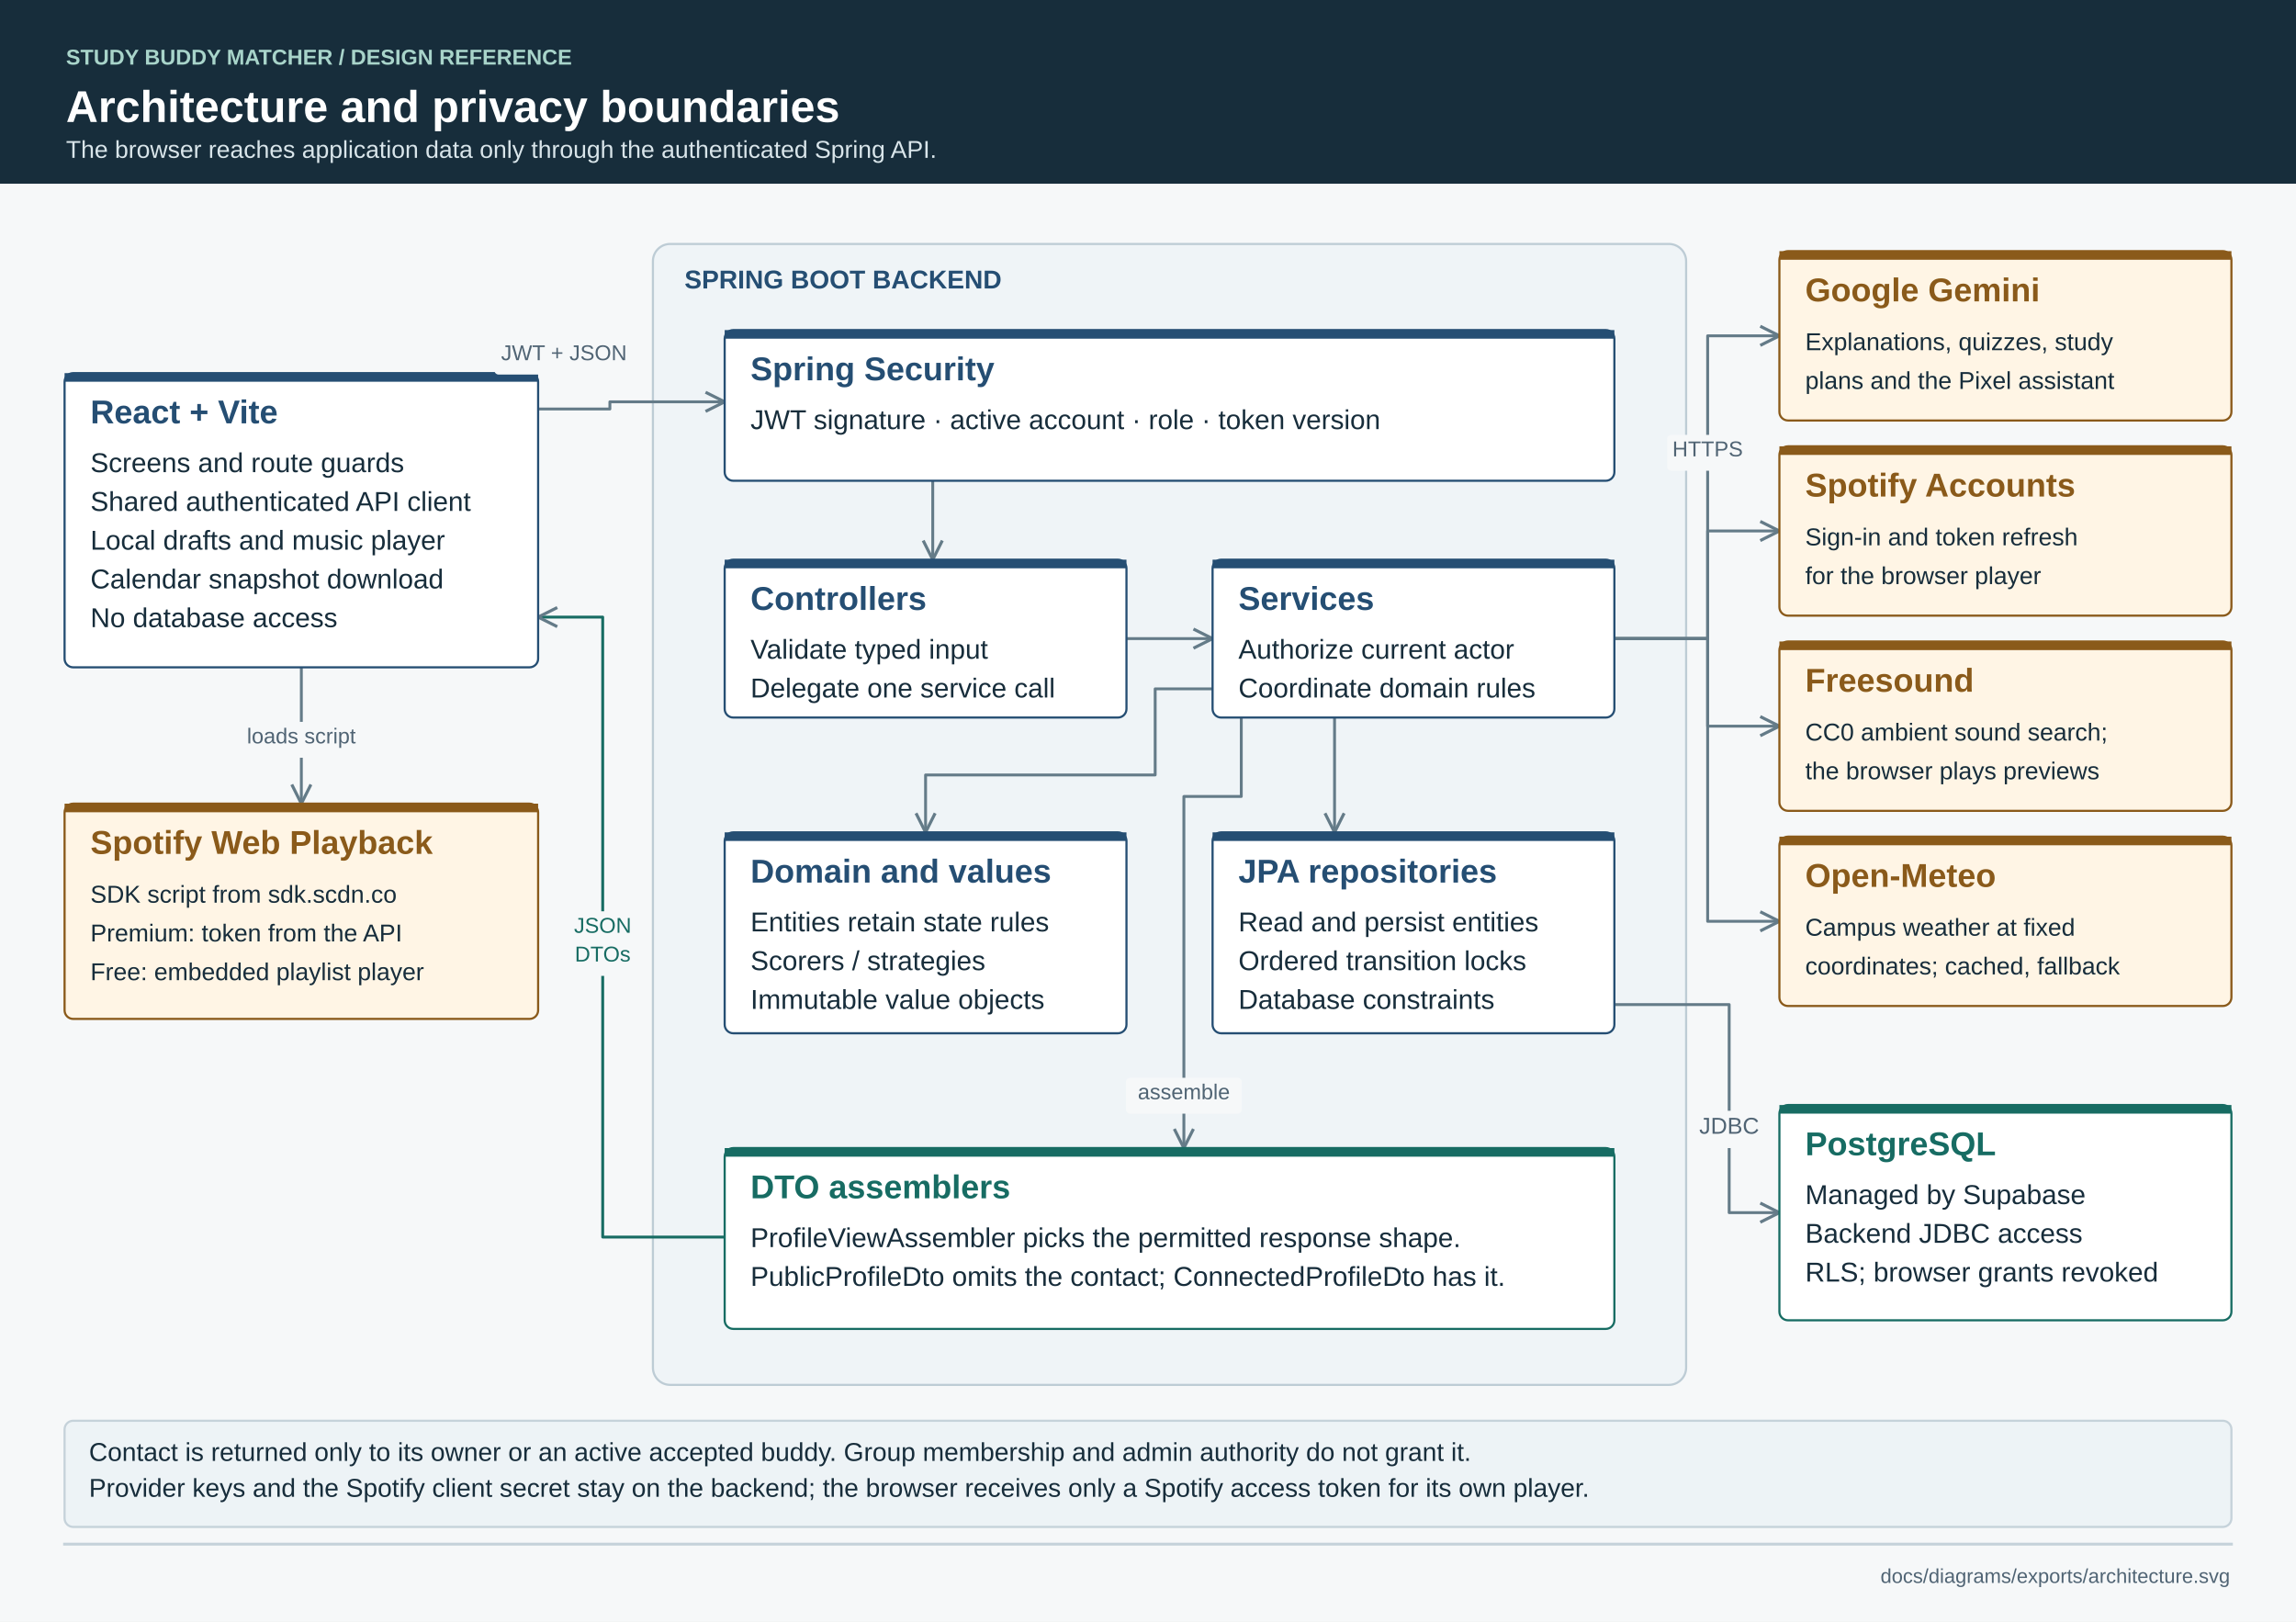
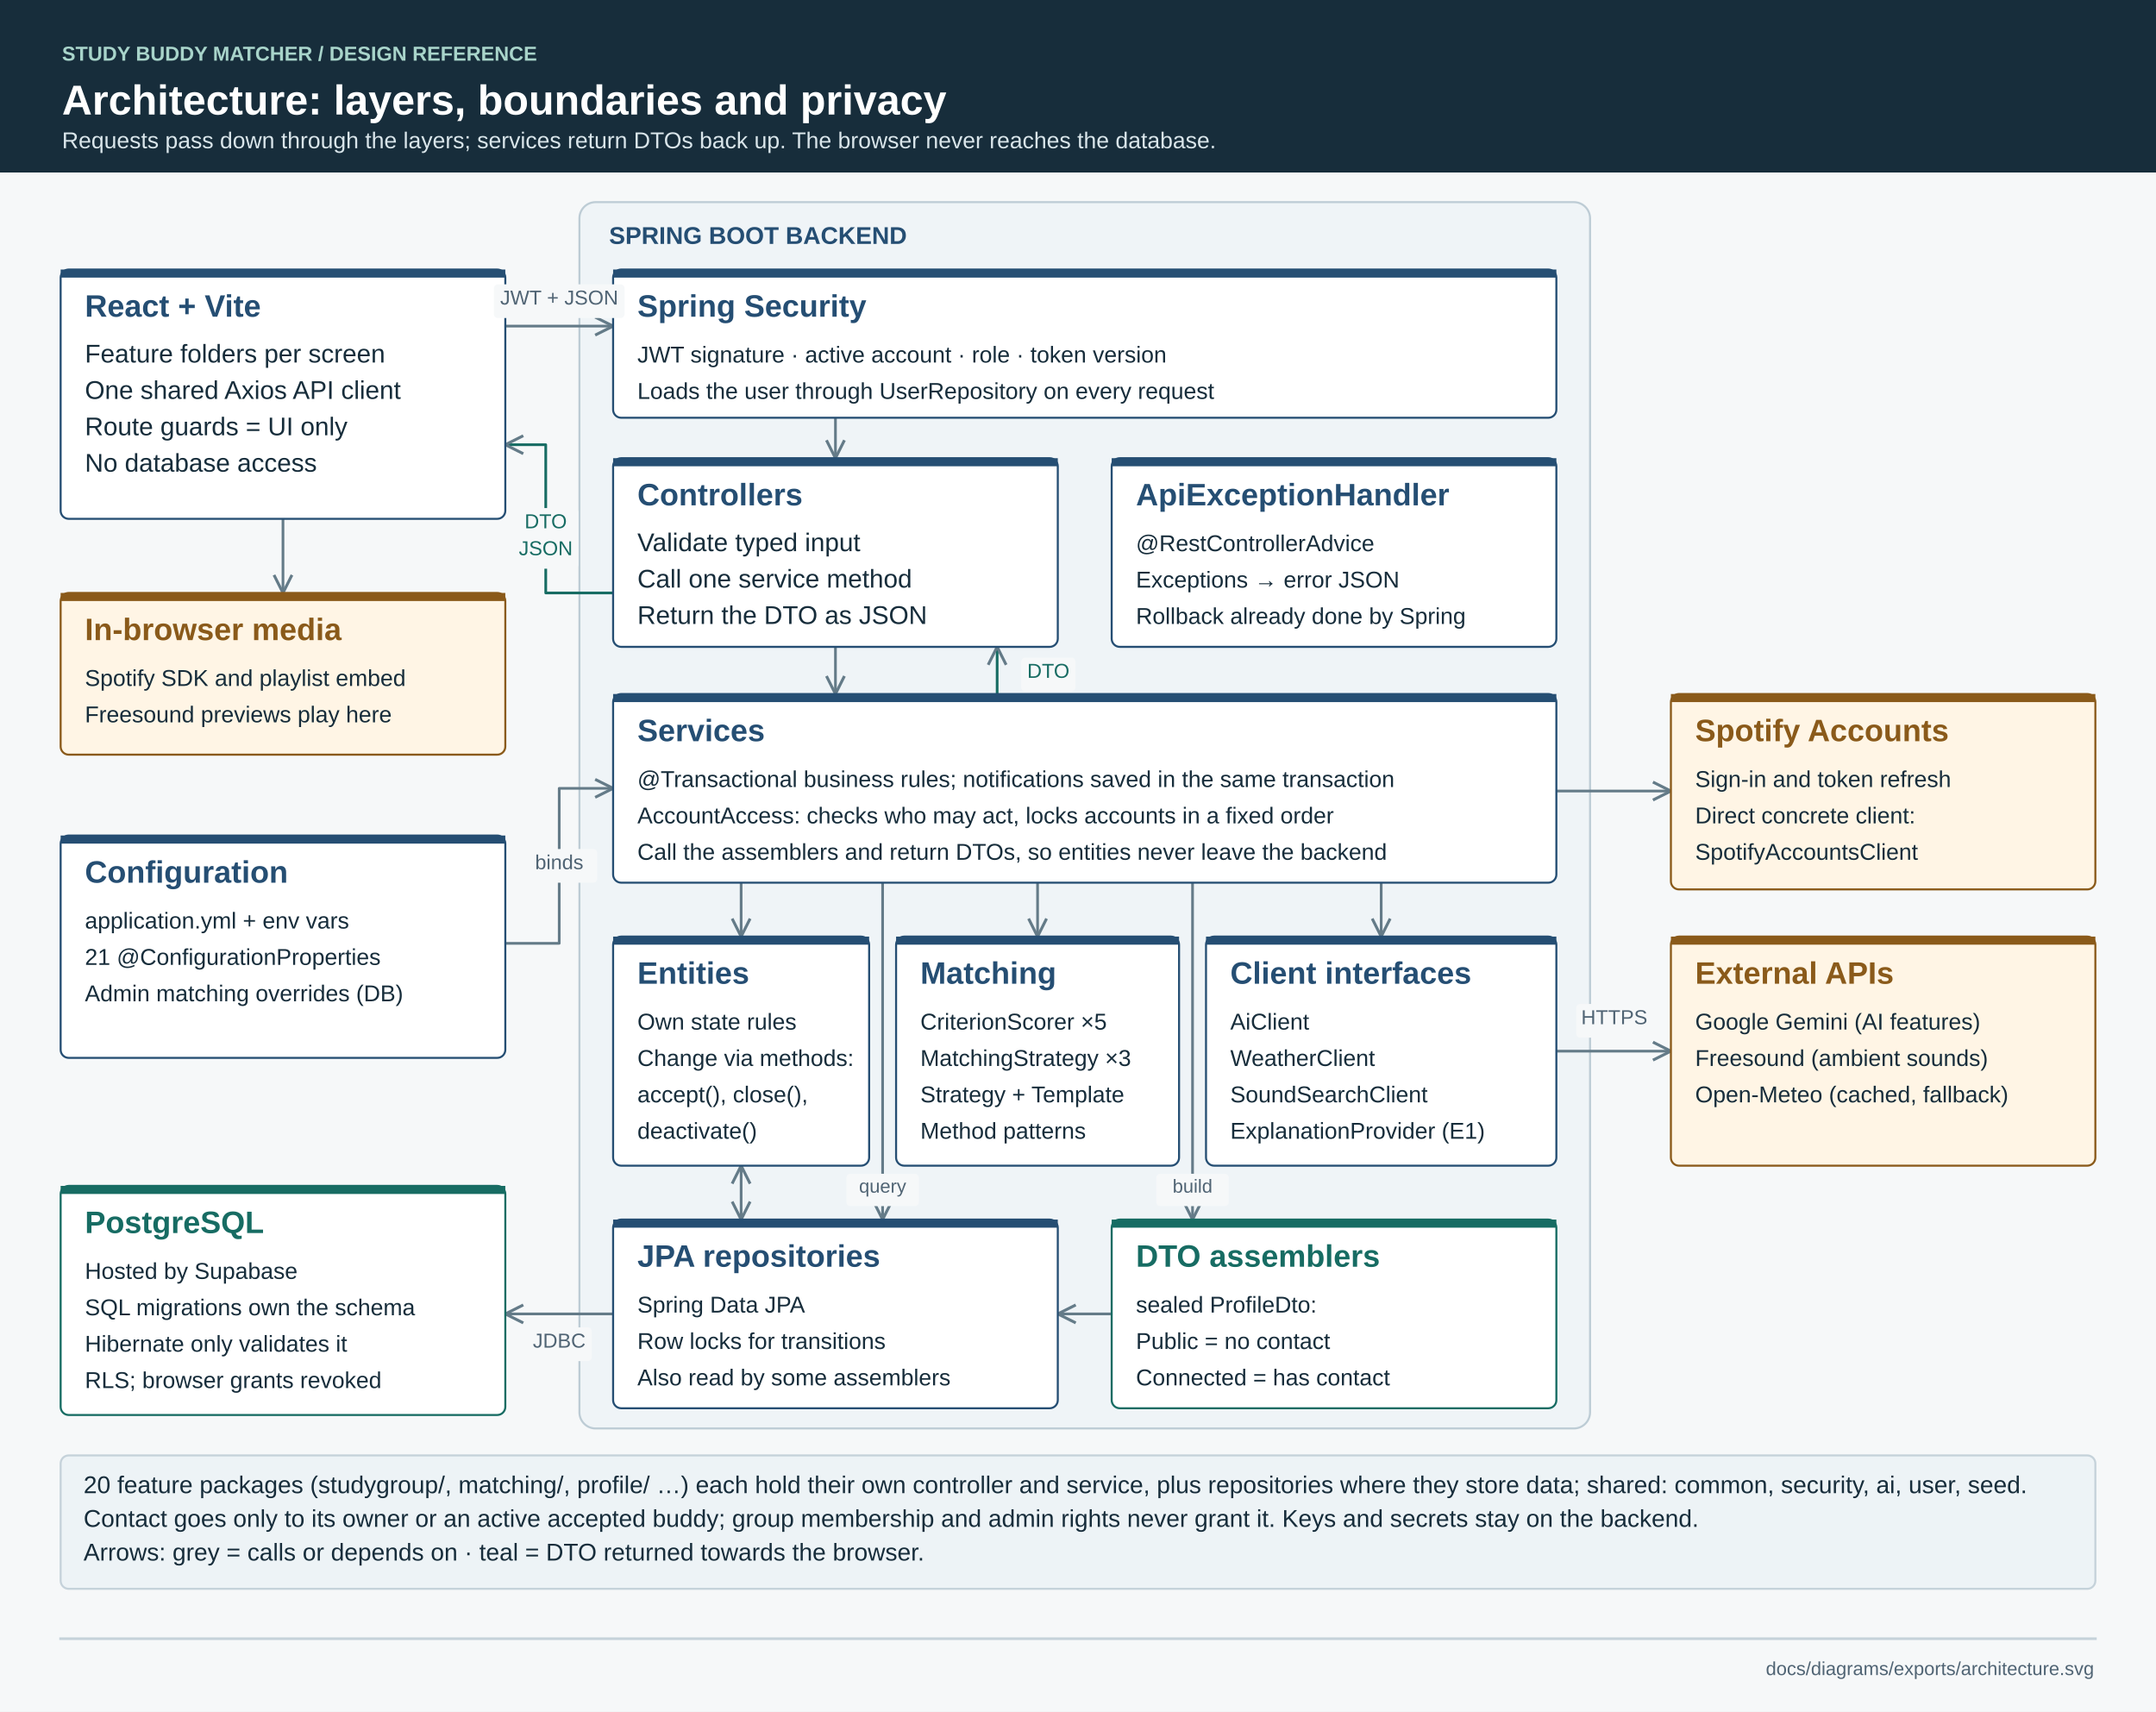
- <svg xmlns="http://www.w3.org/2000/svg" width="1600" height="1130" viewBox="0 0 1600 1130" role="img" aria-labelledby="title description">
+ <svg xmlns="http://www.w3.org/2000/svg" width="1600" height="1270" viewBox="0 0 1600 1270" role="img" aria-labelledby="title description">
  <defs>
    <marker id="arrow" viewBox="0 0 12 12" refX="11" refY="6" markerWidth="8" markerHeight="8" orient="auto-start-reverse">
      <path d="M 1 1 L 11 6 L 1 11" fill="none" stroke="#647b88" stroke-width="1.6" />
    </marker>
    <marker id="triangle" viewBox="0 0 14 14" refX="13" refY="7" markerWidth="12" markerHeight="12" orient="auto-start-reverse">
      <path d="M 1 1 L 13 7 L 1 13 Z" fill="white" stroke="#647b88" stroke-width="1.4" />
    </marker>
    <marker id="diamond" viewBox="0 0 16 12" refX="1" refY="6" markerWidth="13" markerHeight="10" orient="auto-start-reverse">
      <path d="M 1 6 L 8 1 L 15 6 L 8 11 Z" fill="#647b88" stroke="#647b88" />
    </marker>
  </defs>
  <g font-family="Tahoma, Verdana, Arial, sans-serif">
-     <rect x="0" y="0" width="1600" height="1130" rx="0" fill="#f6f8f9" stroke="none" stroke-width="1.5" />
+     <rect x="0" y="0" width="1600" height="1270" rx="0" fill="#f6f8f9" stroke="none" stroke-width="1.5" />
    <rect x="0" y="0" width="1600" height="128" rx="0" fill="#172d3b" stroke="none" stroke-width="1.5" />
-     <rect x="455" y="170" width="720" height="795" rx="12" fill="#eff4f7" stroke="#bdccd5" stroke-width="1.5" />
-     <polyline points="44,1076 1556,1076" fill="none" stroke="#c5d2da" stroke-width="2" stroke-linejoin="round" />
-     <polyline points="1125,445 1190,445 1190,234 1240,234" fill="none" stroke="#647b88" stroke-width="2" stroke-linejoin="round" marker-end="url(#arrow)" />
-     <polyline points="1125,445 1190,445 1190,370 1240,370" fill="none" stroke="#647b88" stroke-width="2" stroke-linejoin="round" marker-end="url(#arrow)" />
-     <polyline points="1125,445 1190,445 1190,506 1240,506" fill="none" stroke="#647b88" stroke-width="2" stroke-linejoin="round" marker-end="url(#arrow)" />
-     <polyline points="1125,445 1190,445 1190,642 1240,642" fill="none" stroke="#647b88" stroke-width="2" stroke-linejoin="round" marker-end="url(#arrow)" />
-     <polyline points="375,285 425,285 425,280 505,280" fill="none" stroke="#647b88" stroke-width="2" stroke-linejoin="round" marker-end="url(#arrow)" />
-     <polyline points="210,465 210,560" fill="none" stroke="#647b88" stroke-width="2" stroke-linejoin="round" marker-end="url(#arrow)" />
-     <polyline points="650,335 650,390" fill="none" stroke="#647b88" stroke-width="2" stroke-linejoin="round" marker-end="url(#arrow)" />
-     <polyline points="785,445 845,445" fill="none" stroke="#647b88" stroke-width="2" stroke-linejoin="round" marker-end="url(#arrow)" />
-     <polyline points="930,500 930,580" fill="none" stroke="#647b88" stroke-width="2" stroke-linejoin="round" marker-end="url(#arrow)" />
-     <polyline points="845,480 805,480 805,540 645,540 645,580" fill="none" stroke="#647b88" stroke-width="2" stroke-linejoin="round" marker-end="url(#arrow)" />
-     <polyline points="1125,700 1205,700 1205,845 1240,845" fill="none" stroke="#647b88" stroke-width="2" stroke-linejoin="round" marker-end="url(#arrow)" />
-     <polyline points="865,500 865,555 825,555 825,800" fill="none" stroke="#647b88" stroke-width="2" stroke-linejoin="round" marker-end="url(#arrow)" />
-     <polyline points="505,862 420,862 420,430 375,430" fill="none" stroke="#176c63" stroke-width="2" stroke-linejoin="round" marker-end="url(#arrow)" />
-     <rect x="45" y="260" width="330" height="205" rx="6" fill="white" stroke="#254e73" stroke-width="1.5" data-node="box" />
-     <rect x="45" y="260" width="330" height="6" rx="0" fill="#254e73" stroke="none" stroke-width="1.5" />
-     <rect x="45" y="560" width="330" height="150" rx="6" fill="#fff5e5" stroke="#8a5a1a" stroke-width="1.5" data-node="box" />
-     <rect x="45" y="560" width="330" height="6" rx="0" fill="#8a5a1a" stroke="none" stroke-width="1.5" />
-     <rect x="505" y="230" width="620" height="105" rx="6" fill="white" stroke="#254e73" stroke-width="1.5" data-node="box" />
-     <rect x="505" y="230" width="620" height="6" rx="0" fill="#254e73" stroke="none" stroke-width="1.5" />
-     <rect x="505" y="390" width="280" height="110" rx="6" fill="white" stroke="#254e73" stroke-width="1.5" data-node="box" />
-     <rect x="505" y="390" width="280" height="6" rx="0" fill="#254e73" stroke="none" stroke-width="1.5" />
-     <rect x="845" y="390" width="280" height="110" rx="6" fill="white" stroke="#254e73" stroke-width="1.5" data-node="box" />
-     <rect x="845" y="390" width="280" height="6" rx="0" fill="#254e73" stroke="none" stroke-width="1.5" />
-     <rect x="505" y="580" width="280" height="140" rx="6" fill="white" stroke="#254e73" stroke-width="1.5" data-node="box" />
-     <rect x="505" y="580" width="280" height="6" rx="0" fill="#254e73" stroke="none" stroke-width="1.5" />
-     <rect x="845" y="580" width="280" height="140" rx="6" fill="white" stroke="#254e73" stroke-width="1.5" data-node="box" />
-     <rect x="845" y="580" width="280" height="6" rx="0" fill="#254e73" stroke="none" stroke-width="1.5" />
-     <rect x="505" y="800" width="620" height="126" rx="6" fill="white" stroke="#176c63" stroke-width="1.5" data-node="box" />
-     <rect x="505" y="800" width="620" height="6" rx="0" fill="#176c63" stroke="none" stroke-width="1.5" />
-     <rect x="1240" y="175" width="315" height="118" rx="6" fill="#fff5e5" stroke="#8a5a1a" stroke-width="1.5" data-node="box" />
-     <rect x="1240" y="175" width="315" height="6" rx="0" fill="#8a5a1a" stroke="none" stroke-width="1.5" />
-     <rect x="1240" y="311" width="315" height="118" rx="6" fill="#fff5e5" stroke="#8a5a1a" stroke-width="1.5" data-node="box" />
-     <rect x="1240" y="311" width="315" height="6" rx="0" fill="#8a5a1a" stroke="none" stroke-width="1.5" />
-     <rect x="1240" y="447" width="315" height="118" rx="6" fill="#fff5e5" stroke="#8a5a1a" stroke-width="1.5" data-node="box" />
-     <rect x="1240" y="447" width="315" height="6" rx="0" fill="#8a5a1a" stroke="none" stroke-width="1.5" />
-     <rect x="1240" y="583" width="315" height="118" rx="6" fill="#fff5e5" stroke="#8a5a1a" stroke-width="1.5" data-node="box" />
-     <rect x="1240" y="583" width="315" height="6" rx="0" fill="#8a5a1a" stroke="none" stroke-width="1.5" />
-     <rect x="1240" y="770" width="315" height="150" rx="6" fill="white" stroke="#176c63" stroke-width="1.5" data-node="box" />
-     <rect x="1240" y="770" width="315" height="6" rx="0" fill="#176c63" stroke="none" stroke-width="1.5" />
-     <rect x="45" y="990" width="1510" height="74" rx="6" fill="#edf3f6" stroke="#c5d2da" stroke-width="1.5" />
+     <rect x="430" y="150" width="750" height="910" rx="12" fill="#eff4f7" stroke="#bdccd5" stroke-width="1.5" />
+     <polyline points="44,1216 1556,1216" fill="none" stroke="#c5d2da" stroke-width="2" stroke-linejoin="round" />
+     <polyline points="375,242 455,242" fill="none" stroke="#647b88" stroke-width="2" stroke-linejoin="round" marker-end="url(#arrow)" />
+     <polyline points="620,310 620,340" fill="none" stroke="#647b88" stroke-width="2" stroke-linejoin="round" marker-end="url(#arrow)" />
+     <polyline points="620,480 620,515" fill="none" stroke="#647b88" stroke-width="2" stroke-linejoin="round" marker-end="url(#arrow)" />
+     <polyline points="550,655 550,695" fill="none" stroke="#647b88" stroke-width="2" stroke-linejoin="round" marker-end="url(#arrow)" />
+     <polyline points="770,655 770,695" fill="none" stroke="#647b88" stroke-width="2" stroke-linejoin="round" marker-end="url(#arrow)" />
+     <polyline points="1025,655 1025,695" fill="none" stroke="#647b88" stroke-width="2" stroke-linejoin="round" marker-end="url(#arrow)" />
+     <polyline points="655,655 655,905" fill="none" stroke="#647b88" stroke-width="2" stroke-linejoin="round" marker-end="url(#arrow)" />
+     <polyline points="885,655 885,905" fill="none" stroke="#647b88" stroke-width="2" stroke-linejoin="round" marker-end="url(#arrow)" />
+     <polyline points="550,865 550,905" fill="none" stroke="#647b88" stroke-width="2" stroke-linejoin="round" marker-end="url(#arrow)" marker-start="url(#arrow)" />
+     <polyline points="825,975 785,975" fill="none" stroke="#647b88" stroke-width="2" stroke-linejoin="round" marker-end="url(#arrow)" />
+     <polyline points="455,975 375,975" fill="none" stroke="#647b88" stroke-width="2" stroke-linejoin="round" marker-end="url(#arrow)" />
+     <polyline points="375,700 415,700 415,585 455,585" fill="none" stroke="#647b88" stroke-width="2" stroke-linejoin="round" marker-end="url(#arrow)" />
+     <polyline points="210,385 210,440" fill="none" stroke="#647b88" stroke-width="2" stroke-linejoin="round" marker-end="url(#arrow)" />
+     <polyline points="1155,587 1240,587" fill="none" stroke="#647b88" stroke-width="2" stroke-linejoin="round" marker-end="url(#arrow)" />
+     <polyline points="1155,780 1240,780" fill="none" stroke="#647b88" stroke-width="2" stroke-linejoin="round" marker-end="url(#arrow)" />
+     <polyline points="740,515 740,480" fill="none" stroke="#176c63" stroke-width="2" stroke-linejoin="round" marker-end="url(#arrow)" />
+     <polyline points="455,440 405,440 405,330 375,330" fill="none" stroke="#176c63" stroke-width="2" stroke-linejoin="round" marker-end="url(#arrow)" />
+     <rect x="45" y="200" width="330" height="185" rx="6" fill="white" stroke="#254e73" stroke-width="1.5" data-node="box" />
+     <rect x="45" y="200" width="330" height="6" rx="0" fill="#254e73" stroke="none" stroke-width="1.5" />
+     <rect x="45" y="440" width="330" height="120" rx="6" fill="#fff5e5" stroke="#8a5a1a" stroke-width="1.5" data-node="box" />
+     <rect x="45" y="440" width="330" height="6" rx="0" fill="#8a5a1a" stroke="none" stroke-width="1.5" />
+     <rect x="45" y="620" width="330" height="165" rx="6" fill="white" stroke="#254e73" stroke-width="1.5" data-node="box" />
+     <rect x="45" y="620" width="330" height="6" rx="0" fill="#254e73" stroke="none" stroke-width="1.5" />
+     <rect x="45" y="880" width="330" height="170" rx="6" fill="white" stroke="#176c63" stroke-width="1.5" data-node="box" />
+     <rect x="45" y="880" width="330" height="6" rx="0" fill="#176c63" stroke="none" stroke-width="1.5" />
+     <rect x="455" y="200" width="700" height="110" rx="6" fill="white" stroke="#254e73" stroke-width="1.5" data-node="box" />
+     <rect x="455" y="200" width="700" height="6" rx="0" fill="#254e73" stroke="none" stroke-width="1.5" />
+     <rect x="455" y="340" width="330" height="140" rx="6" fill="white" stroke="#254e73" stroke-width="1.5" data-node="box" />
+     <rect x="455" y="340" width="330" height="6" rx="0" fill="#254e73" stroke="none" stroke-width="1.5" />
+     <rect x="825" y="340" width="330" height="140" rx="6" fill="white" stroke="#254e73" stroke-width="1.5" data-node="box" />
+     <rect x="825" y="340" width="330" height="6" rx="0" fill="#254e73" stroke="none" stroke-width="1.5" />
+     <rect x="455" y="515" width="700" height="140" rx="6" fill="white" stroke="#254e73" stroke-width="1.5" data-node="box" />
+     <rect x="455" y="515" width="700" height="6" rx="0" fill="#254e73" stroke="none" stroke-width="1.5" />
+     <rect x="455" y="695" width="190" height="170" rx="6" fill="white" stroke="#254e73" stroke-width="1.5" data-node="box" />
+     <rect x="455" y="695" width="190" height="6" rx="0" fill="#254e73" stroke="none" stroke-width="1.5" />
+     <rect x="665" y="695" width="210" height="170" rx="6" fill="white" stroke="#254e73" stroke-width="1.5" data-node="box" />
+     <rect x="665" y="695" width="210" height="6" rx="0" fill="#254e73" stroke="none" stroke-width="1.5" />
+     <rect x="895" y="695" width="260" height="170" rx="6" fill="white" stroke="#254e73" stroke-width="1.5" data-node="box" />
+     <rect x="895" y="695" width="260" height="6" rx="0" fill="#254e73" stroke="none" stroke-width="1.5" />
+     <rect x="455" y="905" width="330" height="140" rx="6" fill="white" stroke="#254e73" stroke-width="1.5" data-node="box" />
+     <rect x="455" y="905" width="330" height="6" rx="0" fill="#254e73" stroke="none" stroke-width="1.5" />
+     <rect x="825" y="905" width="330" height="140" rx="6" fill="white" stroke="#176c63" stroke-width="1.5" data-node="box" />
+     <rect x="825" y="905" width="330" height="6" rx="0" fill="#176c63" stroke="none" stroke-width="1.5" />
+     <rect x="1240" y="515" width="315" height="145" rx="6" fill="#fff5e5" stroke="#8a5a1a" stroke-width="1.5" data-node="box" />
+     <rect x="1240" y="515" width="315" height="6" rx="0" fill="#8a5a1a" stroke="none" stroke-width="1.5" />
+     <rect x="1240" y="695" width="315" height="170" rx="6" fill="#fff5e5" stroke="#8a5a1a" stroke-width="1.5" data-node="box" />
+     <rect x="1240" y="695" width="315" height="6" rx="0" fill="#8a5a1a" stroke="none" stroke-width="1.5" />
+     <rect x="45" y="1080" width="1510" height="99" rx="6" fill="#edf3f6" stroke="#c5d2da" stroke-width="1.5" />
    <text x="46" y="45" font-size="15" fill="#a8d4ca" font-weight="700" text-anchor="start">STUDY BUDDY MATCHER  /  DESIGN REFERENCE</text>
-     <text x="46" y="85" font-size="31" fill="#ffffff" font-weight="700" text-anchor="start">Architecture and privacy boundaries</text>
-     <text x="46" y="110" font-size="17" fill="#d9e5ea" font-weight="400" text-anchor="start">The browser reaches application data only through the authenticated Spring API.</text>
-     <text x="1554" y="1103" font-size="14" fill="#506474" font-weight="400" text-anchor="end">docs/diagrams/exports/architecture.svg</text>
-     <text x="477" y="201" font-size="18" fill="#254e73" font-weight="700" text-anchor="start">SPRING BOOT BACKEND</text>
-     <text x="63" y="295" font-size="23" fill="#254e73" font-weight="700" text-anchor="start">React + Vite</text>
-     <text x="63" y="329" font-size="19" fill="#172d3b" font-weight="400" text-anchor="start">Screens and route guards</text>
-     <text x="63" y="356" font-size="19" fill="#172d3b" font-weight="400" text-anchor="start">Shared authenticated API client</text>
-     <text x="63" y="383" font-size="19" fill="#172d3b" font-weight="400" text-anchor="start">Local drafts and music player</text>
-     <text x="63" y="410" font-size="19" fill="#172d3b" font-weight="400" text-anchor="start">Calendar snapshot download</text>
-     <text x="63" y="437" font-size="19" fill="#172d3b" font-weight="400" text-anchor="start">No database access</text>
-     <text x="63" y="595" font-size="23" fill="#8a5a1a" font-weight="700" text-anchor="start">Spotify Web Playback</text>
-     <text x="63" y="629" font-size="17" fill="#172d3b" font-weight="400" text-anchor="start">SDK script from sdk.scdn.co</text>
-     <text x="63" y="656" font-size="17" fill="#172d3b" font-weight="400" text-anchor="start">Premium: token from the API</text>
-     <text x="63" y="683" font-size="17" fill="#172d3b" font-weight="400" text-anchor="start">Free: embedded playlist player</text>
-     <text x="523" y="265" font-size="23" fill="#254e73" font-weight="700" text-anchor="start">Spring Security</text>
-     <text x="523" y="299" font-size="19" fill="#172d3b" font-weight="400" text-anchor="start">JWT signature · active account · role · token version</text>
-     <text x="523" y="425" font-size="23" fill="#254e73" font-weight="700" text-anchor="start">Controllers</text>
-     <text x="523" y="459" font-size="19" fill="#172d3b" font-weight="400" text-anchor="start">Validate typed input</text>
-     <text x="523" y="486" font-size="19" fill="#172d3b" font-weight="400" text-anchor="start">Delegate one service call</text>
-     <text x="863" y="425" font-size="23" fill="#254e73" font-weight="700" text-anchor="start">Services</text>
-     <text x="863" y="459" font-size="19" fill="#172d3b" font-weight="400" text-anchor="start">Authorize current actor</text>
-     <text x="863" y="486" font-size="19" fill="#172d3b" font-weight="400" text-anchor="start">Coordinate domain rules</text>
-     <text x="523" y="615" font-size="23" fill="#254e73" font-weight="700" text-anchor="start">Domain and values</text>
-     <text x="523" y="649" font-size="19" fill="#172d3b" font-weight="400" text-anchor="start">Entities retain state rules</text>
-     <text x="523" y="676" font-size="19" fill="#172d3b" font-weight="400" text-anchor="start">Scorers / strategies</text>
-     <text x="523" y="703" font-size="19" fill="#172d3b" font-weight="400" text-anchor="start">Immutable value objects</text>
-     <text x="863" y="615" font-size="23" fill="#254e73" font-weight="700" text-anchor="start">JPA repositories</text>
-     <text x="863" y="649" font-size="19" fill="#172d3b" font-weight="400" text-anchor="start">Read and persist entities</text>
-     <text x="863" y="676" font-size="19" fill="#172d3b" font-weight="400" text-anchor="start">Ordered transition locks</text>
-     <text x="863" y="703" font-size="19" fill="#172d3b" font-weight="400" text-anchor="start">Database constraints</text>
-     <text x="523" y="835" font-size="23" fill="#176c63" font-weight="700" text-anchor="start">DTO assemblers</text>
-     <text x="523" y="869" font-size="19" fill="#172d3b" font-weight="400" text-anchor="start">ProfileViewAssembler picks the permitted response shape.</text>
-     <text x="523" y="896" font-size="19" fill="#172d3b" font-weight="400" text-anchor="start">PublicProfileDto omits the contact; ConnectedProfileDto has it.</text>
-     <text x="1258" y="210" font-size="23" fill="#8a5a1a" font-weight="700" text-anchor="start">Google Gemini</text>
-     <text x="1258" y="244" font-size="17" fill="#172d3b" font-weight="400" text-anchor="start">Explanations, quizzes, study</text>
-     <text x="1258" y="271" font-size="17" fill="#172d3b" font-weight="400" text-anchor="start">plans and the Pixel assistant</text>
-     <text x="1258" y="346" font-size="23" fill="#8a5a1a" font-weight="700" text-anchor="start">Spotify Accounts</text>
-     <text x="1258" y="380" font-size="17" fill="#172d3b" font-weight="400" text-anchor="start">Sign-in and token refresh</text>
-     <text x="1258" y="407" font-size="17" fill="#172d3b" font-weight="400" text-anchor="start">for the browser player</text>
-     <text x="1258" y="482" font-size="23" fill="#8a5a1a" font-weight="700" text-anchor="start">Freesound</text>
-     <text x="1258" y="516" font-size="17" fill="#172d3b" font-weight="400" text-anchor="start">CC0 ambient sound search;</text>
-     <text x="1258" y="543" font-size="17" fill="#172d3b" font-weight="400" text-anchor="start">the browser plays previews</text>
-     <text x="1258" y="618" font-size="23" fill="#8a5a1a" font-weight="700" text-anchor="start">Open-Meteo</text>
-     <text x="1258" y="652" font-size="17" fill="#172d3b" font-weight="400" text-anchor="start">Campus weather at fixed</text>
-     <text x="1258" y="679" font-size="17" fill="#172d3b" font-weight="400" text-anchor="start">coordinates; cached, fallback</text>
-     <rect x="1161.75" y="303" width="56.5" height="25" rx="3" fill="#f6f8f9" stroke="none" stroke-width="1.5" />
-     <text x="1190" y="318" font-size="15" fill="#506474" font-weight="400" text-anchor="middle">HTTPS</text>
-     <text x="1258" y="805" font-size="23" fill="#176c63" font-weight="700" text-anchor="start">PostgreSQL</text>
-     <text x="1258" y="839" font-size="19" fill="#172d3b" font-weight="400" text-anchor="start">Managed by Supabase</text>
-     <text x="1258" y="866" font-size="19" fill="#172d3b" font-weight="400" text-anchor="start">Backend JDBC access</text>
-     <text x="1258" y="893" font-size="19" fill="#172d3b" font-weight="400" text-anchor="start">RLS; browser grants revoked</text>
-     <rect x="344.5" y="236" width="97.0" height="25" rx="3" fill="#f6f8f9" stroke="none" stroke-width="1.5" />
-     <text x="393" y="251" font-size="15" fill="#506474" font-weight="400" text-anchor="middle">JWT + JSON</text>
-     <rect x="153.4" y="503" width="113.2" height="25" rx="3" fill="#f6f8f9" stroke="none" stroke-width="1.5" />
-     <text x="210" y="518" font-size="15" fill="#506474" font-weight="400" text-anchor="middle">loads script</text>
-     <rect x="1179.72" y="774" width="50.56" height="26" rx="3" fill="#f6f8f9" stroke="none" stroke-width="1.5" />
-     <text x="1205" y="790" font-size="16" fill="#506474" font-weight="400" text-anchor="middle">JDBC</text>
-     <rect x="784.6" y="751" width="80.8" height="25" rx="3" fill="#f6f8f9" stroke="none" stroke-width="1.5" />
-     <text x="825" y="766" font-size="15" fill="#506474" font-weight="400" text-anchor="middle">assemble</text>
-     <rect x="395.8" y="635" width="48.4" height="45" rx="3" fill="#f6f8f9" stroke="none" stroke-width="1.5" />
-     <text x="420" y="650" font-size="15" fill="#176c63" font-weight="400" text-anchor="middle">JSON</text>
-     <text x="420" y="670" font-size="15" fill="#176c63" font-weight="400" text-anchor="middle">DTOs</text>
-     <text x="62" y="1018" font-size="18" fill="#172d3b" font-weight="400" text-anchor="start">Contact is returned only to its owner or an active accepted buddy. Group membership and admin authority do not grant it.</text>
-     <text x="62" y="1043" font-size="18" fill="#172d3b" font-weight="400" text-anchor="start">Provider keys and the Spotify client secret stay on the backend; the browser receives only a Spotify access token for its own player.</text>
+     <text x="46" y="85" font-size="31" fill="#ffffff" font-weight="700" text-anchor="start">Architecture: layers, boundaries and privacy</text>
+     <text x="46" y="110" font-size="17" fill="#d9e5ea" font-weight="400" text-anchor="start">Requests pass down through the layers; services return DTOs back up. The browser never reaches the database.</text>
+     <text x="1554" y="1243" font-size="14" fill="#506474" font-weight="400" text-anchor="end">docs/diagrams/exports/architecture.svg</text>
+     <text x="452" y="181" font-size="18" fill="#254e73" font-weight="700" text-anchor="start">SPRING BOOT BACKEND</text>
+     <text x="63" y="235" font-size="23" fill="#254e73" font-weight="700" text-anchor="start">React + Vite</text>
+     <text x="63" y="269" font-size="19" fill="#172d3b" font-weight="400" text-anchor="start">Feature folders per screen</text>
+     <text x="63" y="296" font-size="19" fill="#172d3b" font-weight="400" text-anchor="start">One shared Axios API client</text>
+     <text x="63" y="323" font-size="19" fill="#172d3b" font-weight="400" text-anchor="start">Route guards = UI only</text>
+     <text x="63" y="350" font-size="19" fill="#172d3b" font-weight="400" text-anchor="start">No database access</text>
+     <text x="63" y="475" font-size="23" fill="#8a5a1a" font-weight="700" text-anchor="start">In-browser media</text>
+     <text x="63" y="509" font-size="17" fill="#172d3b" font-weight="400" text-anchor="start">Spotify SDK and playlist embed</text>
+     <text x="63" y="536" font-size="17" fill="#172d3b" font-weight="400" text-anchor="start">Freesound previews play here</text>
+     <text x="63" y="655" font-size="23" fill="#254e73" font-weight="700" text-anchor="start">Configuration</text>
+     <text x="63" y="689" font-size="17" fill="#172d3b" font-weight="400" text-anchor="start">application.yml + env vars</text>
+     <text x="63" y="716" font-size="17" fill="#172d3b" font-weight="400" text-anchor="start">21 @ConfigurationProperties</text>
+     <text x="63" y="743" font-size="17" fill="#172d3b" font-weight="400" text-anchor="start">Admin matching overrides (DB)</text>
+     <text x="63" y="915" font-size="23" fill="#176c63" font-weight="700" text-anchor="start">PostgreSQL</text>
+     <text x="63" y="949" font-size="17" fill="#172d3b" font-weight="400" text-anchor="start">Hosted by Supabase</text>
+     <text x="63" y="976" font-size="17" fill="#172d3b" font-weight="400" text-anchor="start">SQL migrations own the schema</text>
+     <text x="63" y="1003" font-size="17" fill="#172d3b" font-weight="400" text-anchor="start">Hibernate only validates it</text>
+     <text x="63" y="1030" font-size="17" fill="#172d3b" font-weight="400" text-anchor="start">RLS; browser grants revoked</text>
+     <text x="473" y="235" font-size="23" fill="#254e73" font-weight="700" text-anchor="start">Spring Security</text>
+     <text x="473" y="269" font-size="17" fill="#172d3b" font-weight="400" text-anchor="start">JWT signature · active account · role · token version</text>
+     <text x="473" y="296" font-size="17" fill="#172d3b" font-weight="400" text-anchor="start">Loads the user through UserRepository on every request</text>
+     <text x="473" y="375" font-size="23" fill="#254e73" font-weight="700" text-anchor="start">Controllers</text>
+     <text x="473" y="409" font-size="19" fill="#172d3b" font-weight="400" text-anchor="start">Validate typed input</text>
+     <text x="473" y="436" font-size="19" fill="#172d3b" font-weight="400" text-anchor="start">Call one service method</text>
+     <text x="473" y="463" font-size="19" fill="#172d3b" font-weight="400" text-anchor="start">Return the DTO as JSON</text>
+     <text x="843" y="375" font-size="23" fill="#254e73" font-weight="700" text-anchor="start">ApiExceptionHandler</text>
+     <text x="843" y="409" font-size="17" fill="#172d3b" font-weight="400" text-anchor="start">@RestControllerAdvice</text>
+     <text x="843" y="436" font-size="17" fill="#172d3b" font-weight="400" text-anchor="start">Exceptions → error JSON</text>
+     <text x="843" y="463" font-size="17" fill="#172d3b" font-weight="400" text-anchor="start">Rollback already done by Spring</text>
+     <text x="473" y="550" font-size="23" fill="#254e73" font-weight="700" text-anchor="start">Services</text>
+     <text x="473" y="584" font-size="17" fill="#172d3b" font-weight="400" text-anchor="start">@Transactional business rules; notifications saved in the same transaction</text>
+     <text x="473" y="611" font-size="17" fill="#172d3b" font-weight="400" text-anchor="start">AccountAccess: checks who may act, locks accounts in a fixed order</text>
+     <text x="473" y="638" font-size="17" fill="#172d3b" font-weight="400" text-anchor="start">Call the assemblers and return DTOs, so entities never leave the backend</text>
+     <text x="473" y="730" font-size="23" fill="#254e73" font-weight="700" text-anchor="start">Entities</text>
+     <text x="473" y="764" font-size="17" fill="#172d3b" font-weight="400" text-anchor="start">Own state rules</text>
+     <text x="473" y="791" font-size="17" fill="#172d3b" font-weight="400" text-anchor="start">Change via methods:</text>
+     <text x="473" y="818" font-size="17" fill="#172d3b" font-weight="400" text-anchor="start">accept(), close(),</text>
+     <text x="473" y="845" font-size="17" fill="#172d3b" font-weight="400" text-anchor="start">deactivate()</text>
+     <text x="683" y="730" font-size="23" fill="#254e73" font-weight="700" text-anchor="start">Matching</text>
+     <text x="683" y="764" font-size="17" fill="#172d3b" font-weight="400" text-anchor="start">CriterionScorer ×5</text>
+     <text x="683" y="791" font-size="17" fill="#172d3b" font-weight="400" text-anchor="start">MatchingStrategy ×3</text>
+     <text x="683" y="818" font-size="17" fill="#172d3b" font-weight="400" text-anchor="start">Strategy + Template</text>
+     <text x="683" y="845" font-size="17" fill="#172d3b" font-weight="400" text-anchor="start">Method patterns</text>
+     <text x="913" y="730" font-size="23" fill="#254e73" font-weight="700" text-anchor="start">Client interfaces</text>
+     <text x="913" y="764" font-size="17" fill="#172d3b" font-weight="400" text-anchor="start">AiClient</text>
+     <text x="913" y="791" font-size="17" fill="#172d3b" font-weight="400" text-anchor="start">WeatherClient</text>
+     <text x="913" y="818" font-size="17" fill="#172d3b" font-weight="400" text-anchor="start">SoundSearchClient</text>
+     <text x="913" y="845" font-size="17" fill="#172d3b" font-weight="400" text-anchor="start">ExplanationProvider (E1)</text>
+     <text x="473" y="940" font-size="23" fill="#254e73" font-weight="700" text-anchor="start">JPA repositories</text>
+     <text x="473" y="974" font-size="17" fill="#172d3b" font-weight="400" text-anchor="start">Spring Data JPA</text>
+     <text x="473" y="1001" font-size="17" fill="#172d3b" font-weight="400" text-anchor="start">Row locks for transitions</text>
+     <text x="473" y="1028" font-size="17" fill="#172d3b" font-weight="400" text-anchor="start">Also read by some assemblers</text>
+     <text x="843" y="940" font-size="23" fill="#176c63" font-weight="700" text-anchor="start">DTO assemblers</text>
+     <text x="843" y="974" font-size="17" fill="#172d3b" font-weight="400" text-anchor="start">sealed ProfileDto:</text>
+     <text x="843" y="1001" font-size="17" fill="#172d3b" font-weight="400" text-anchor="start">Public = no contact</text>
+     <text x="843" y="1028" font-size="17" fill="#172d3b" font-weight="400" text-anchor="start">Connected = has contact</text>
+     <text x="1258" y="550" font-size="23" fill="#8a5a1a" font-weight="700" text-anchor="start">Spotify Accounts</text>
+     <text x="1258" y="584" font-size="17" fill="#172d3b" font-weight="400" text-anchor="start">Sign-in and token refresh</text>
+     <text x="1258" y="611" font-size="17" fill="#172d3b" font-weight="400" text-anchor="start">Direct concrete client:</text>
+     <text x="1258" y="638" font-size="17" fill="#172d3b" font-weight="400" text-anchor="start">SpotifyAccountsClient</text>
+     <text x="1258" y="730" font-size="23" fill="#8a5a1a" font-weight="700" text-anchor="start">External APIs</text>
+     <text x="1258" y="764" font-size="17" fill="#172d3b" font-weight="400" text-anchor="start">Google Gemini (AI features)</text>
+     <text x="1258" y="791" font-size="17" fill="#172d3b" font-weight="400" text-anchor="start">Freesound (ambient sounds)</text>
+     <text x="1258" y="818" font-size="17" fill="#172d3b" font-weight="400" text-anchor="start">Open-Meteo (cached, fallback)</text>
+     <rect x="366.5" y="211" width="97.0" height="25" rx="3" fill="#f6f8f9" stroke="none" stroke-width="1.5" />
+     <text x="415" y="226" font-size="15" fill="#506474" font-weight="400" text-anchor="middle">JWT + JSON</text>
+     <rect x="628.1" y="871" width="53.8" height="24" rx="3" fill="#f6f8f9" stroke="none" stroke-width="1.5" />
+     <text x="655" y="885" font-size="14" fill="#506474" font-weight="400" text-anchor="middle">query</text>
+     <rect x="858.1" y="871" width="53.8" height="24" rx="3" fill="#f6f8f9" stroke="none" stroke-width="1.5" />
+     <text x="885" y="885" font-size="14" fill="#506474" font-weight="400" text-anchor="middle">build</text>
+     <rect x="390.8" y="985" width="48.4" height="25" rx="3" fill="#f6f8f9" stroke="none" stroke-width="1.5" />
+     <text x="415" y="1000" font-size="15" fill="#506474" font-weight="400" text-anchor="middle">JDBC</text>
+     <rect x="386.75" y="630" width="56.5" height="25" rx="3" fill="#f6f8f9" stroke="none" stroke-width="1.5" />
+     <text x="415" y="645" font-size="15" fill="#506474" font-weight="400" text-anchor="middle">binds</text>
+     <rect x="1169.75" y="745" width="56.5" height="25" rx="3" fill="#f6f8f9" stroke="none" stroke-width="1.5" />
+     <text x="1198" y="760" font-size="15" fill="#506474" font-weight="400" text-anchor="middle">HTTPS</text>
+     <rect x="757.85" y="488" width="40.3" height="25" rx="3" fill="#f6f8f9" stroke="none" stroke-width="1.5" />
+     <text x="778" y="503" font-size="15" fill="#176c63" font-weight="400" text-anchor="middle">DTO</text>
+     <rect x="380.8" y="377" width="48.4" height="45" rx="3" fill="#f6f8f9" stroke="none" stroke-width="1.5" />
+     <text x="405" y="392" font-size="15" fill="#176c63" font-weight="400" text-anchor="middle">DTO</text>
+     <text x="405" y="412" font-size="15" fill="#176c63" font-weight="400" text-anchor="middle">JSON</text>
+     <text x="62" y="1108" font-size="18" fill="#172d3b" font-weight="400" text-anchor="start">20 feature packages (studygroup/, matching/, profile/ …) each hold their own controller and service, plus repositories where they store data; shared: common, security, ai, user, seed.</text>
+     <text x="62" y="1133" font-size="18" fill="#172d3b" font-weight="400" text-anchor="start">Contact goes only to its owner or an active accepted buddy; group membership and admin rights never grant it. Keys and secrets stay on the backend.</text>
+     <text x="62" y="1158" font-size="18" fill="#172d3b" font-weight="400" text-anchor="start">Arrows: grey = calls or depends on · teal = DTO returned towards the browser.</text>
  </g>
</svg>
